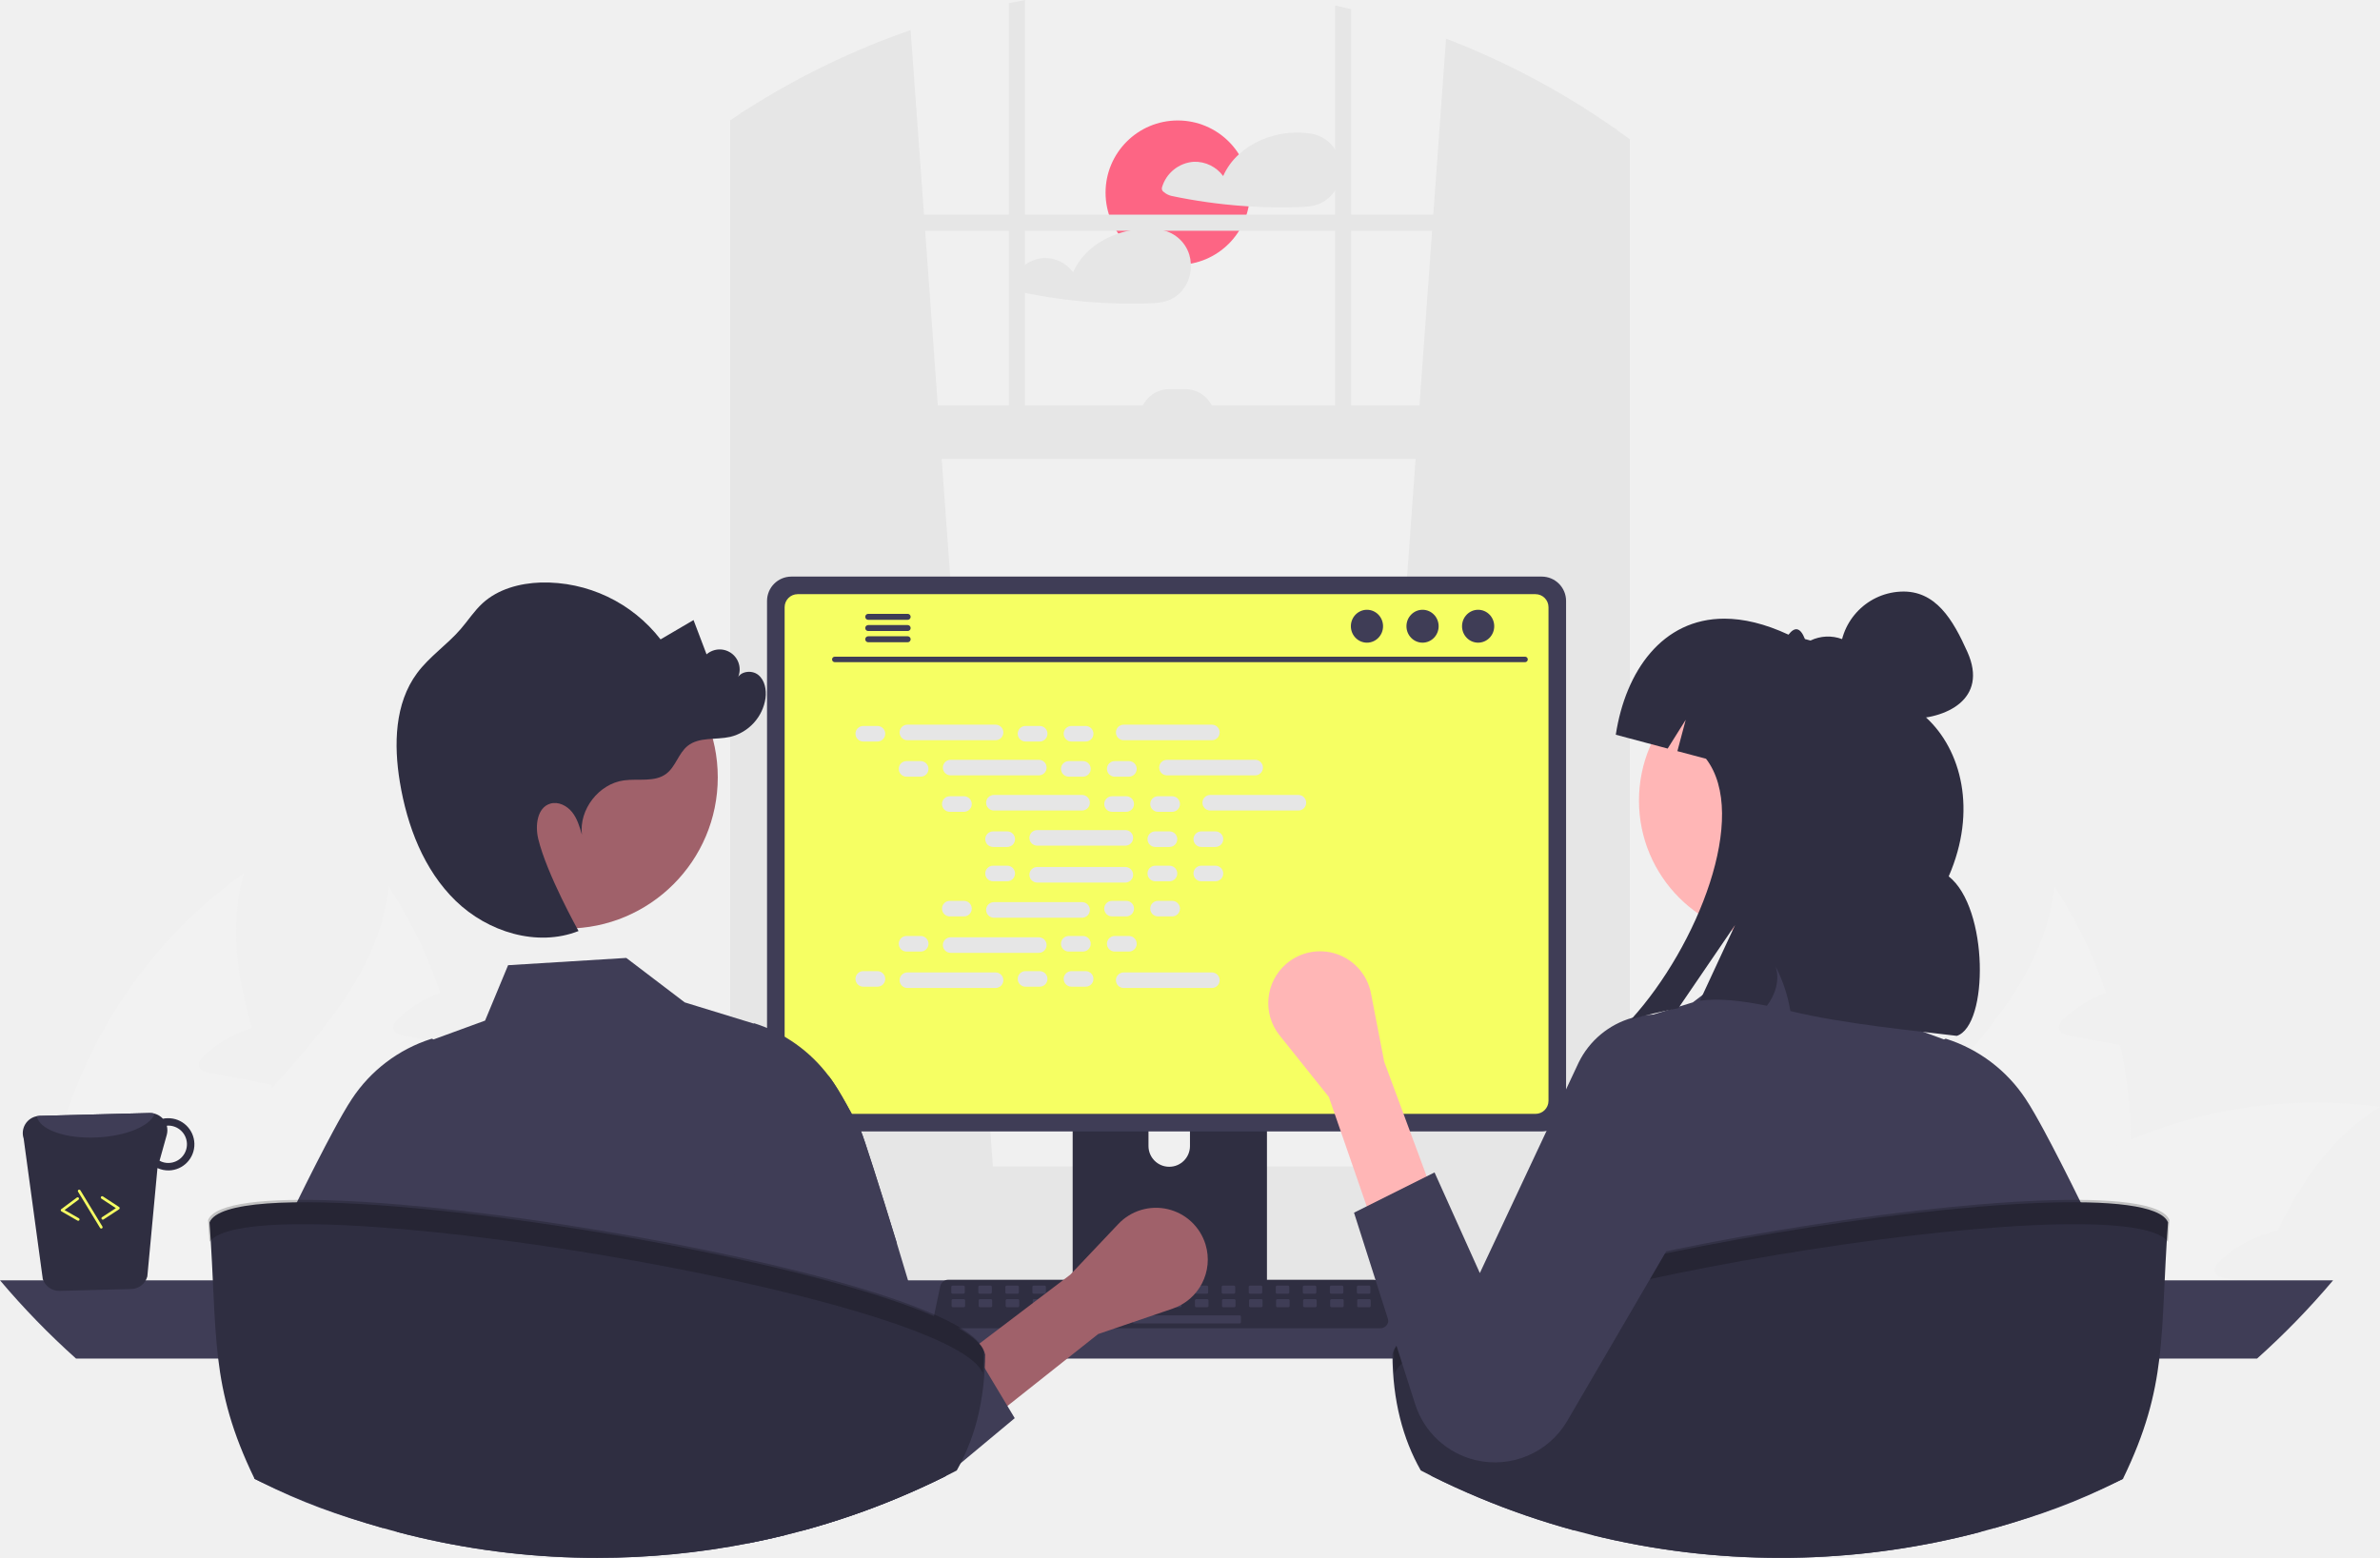
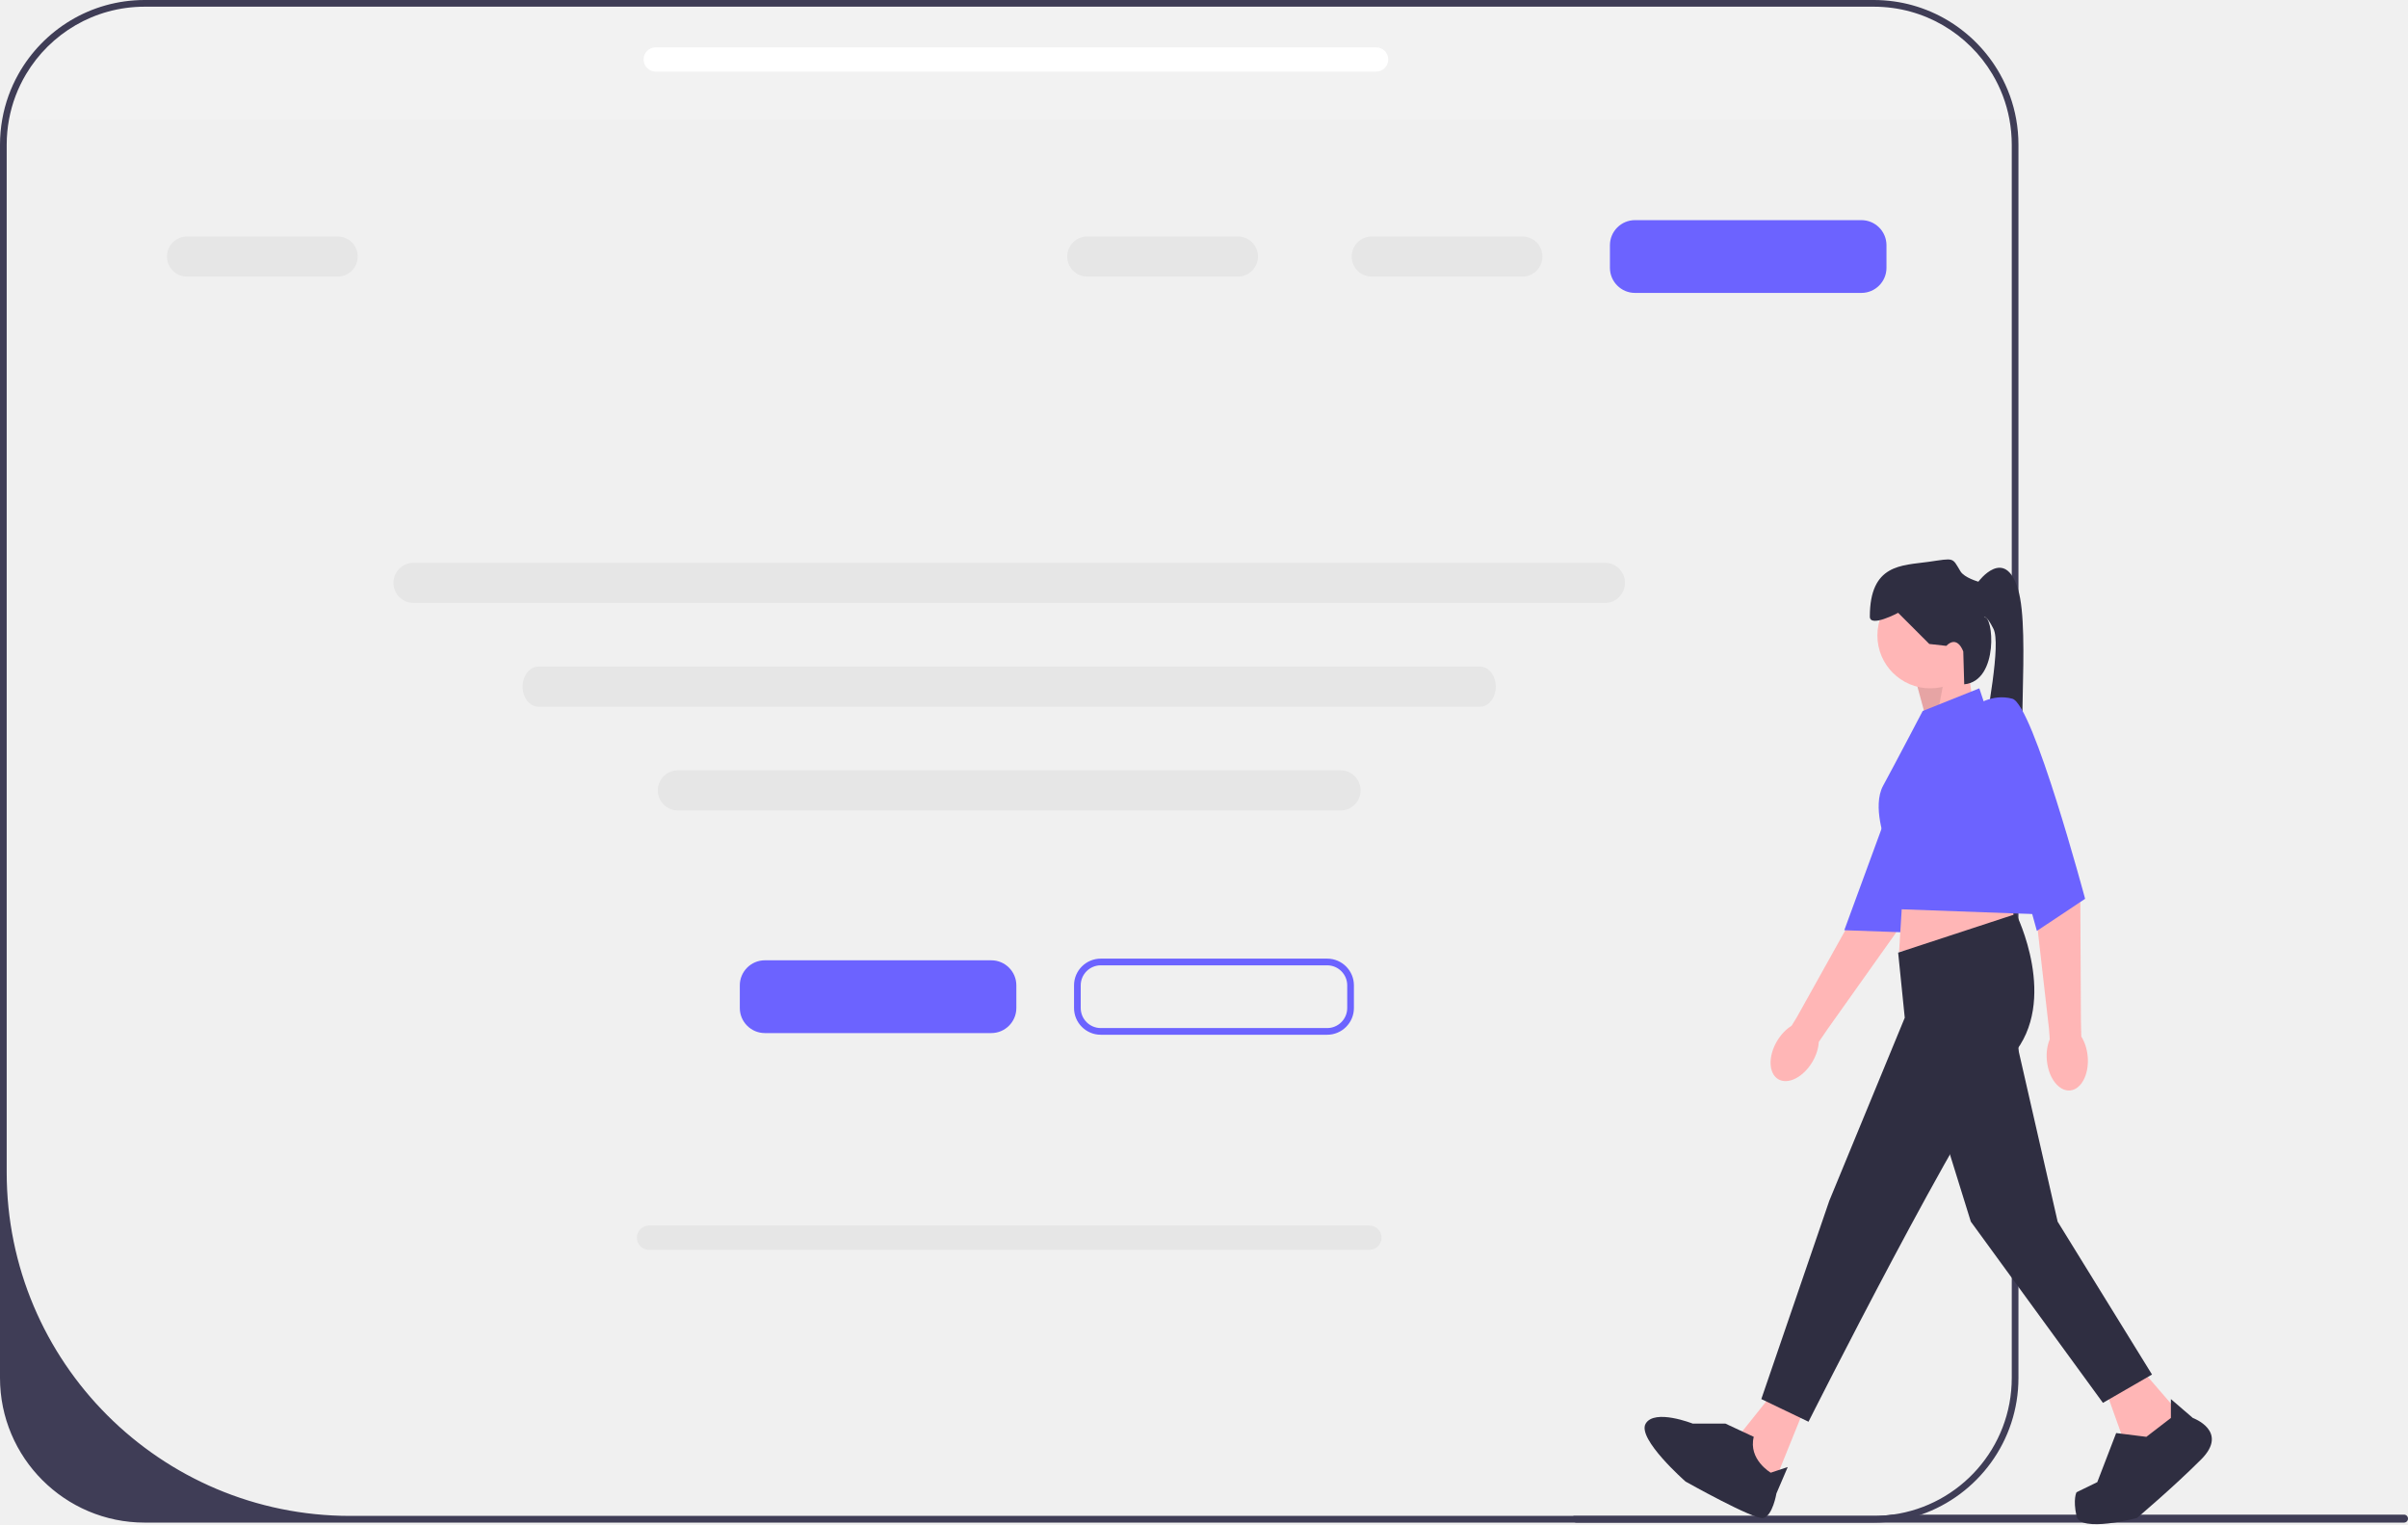
- <svg xmlns="http://www.w3.org/2000/svg" data-name="Layer 1" width="880.16" height="576.272" viewBox="0 0 880.16 576.272">
-   <circle cx="435.555" cy="71.266" r="26.701" fill="#fd6584" />
-   <path d="M655.233,220.487a13.235,13.235,0,0,0-11.17-9.29,1.081,1.081,0,0,0-.18,0,1.418,1.418,0,0,0-.22-.05c-8.94-1.16-18.88,1.66-25.57,7.8a23.958,23.958,0,0,0-5.83,8.04,12.917,12.917,0,0,0-10.83-5.28,13.184,13.184,0,0,0-11.8,9.51,1.526,1.526,0,0,0,.69,1.69,6.673,6.673,0,0,0,2.79,1.42c2.21.47,4.44.9,6.67,1.29q6.54,1.14,13.15,1.85,4.365.465,8.75.74c6.04.38,12.11.47,18.16.28,3-.1,5.88-.2,8.62-1.52a12.798,12.798,0,0,0,4.95-4.31A14.548,14.548,0,0,0,655.233,220.487Z" transform="translate(-159.9199 -161.8639)" fill="#e6e6e6" />
-   <path d="M600.303,259.387a13.652,13.652,0,0,0-.56-3.3,13.26,13.26,0,0,0-11.18-9.29.965.965,0,0,0-.17,0,1.887,1.887,0,0,0-.23-.05,33.194,33.194,0,0,0-14.69,1.51c-7.26,2.43-13.63,7.33-16.7,14.33a12.922,12.922,0,0,0-10.84-5.28,13.183,13.183,0,0,0-11.8,9.51,1.555,1.555,0,0,0,.69,1.69,6.733,6.733,0,0,0,2.79,1.42c2.22.47,4.44.9,6.68,1.29q6.54,1.14,13.14,1.85a195.164,195.164,0,0,0,26.92,1.02c2.99-.1,5.88-.2,8.62-1.52a12.77,12.77,0,0,0,4.94-4.31A14.265,14.265,0,0,0,600.303,259.387Z" transform="translate(-159.9199 -161.8639)" fill="#e6e6e6" />
-   <path d="M948.052,583.375a171.855,171.855,0,0,1-7.443,53.773c-.186.633-.41,1.265-.633,1.898H830.422a98.322,98.322,0,0,1,7.406-22.328c9.117-19.351,24.002-35.911,38.701-52.359,20.244-22.663,40.004-45.139,43.13-74.612a169.258,169.258,0,0,1,19.053,39.334,46.231,46.231,0,0,0-15.294,9.378c-1.228,1.154-2.531,2.828-1.898,4.428.595,1.34,2.233,1.786,3.684,2.084,3.498.67,6.996,1.34,10.494,1.972,2.754.558,5.545,1.079,8.336,1.6A182.729,182.729,0,0,1,948.052,583.375Z" transform="translate(-159.9199 -161.8639)" fill="#f2f2f2" />
-   <path d="M1040.08,571.318c-17.565,10.68-28.729,27.203-37.846,45.697a46.743,46.743,0,0,0-21.249,11.164c-1.265,1.154-2.568,2.828-1.898,4.428.558,1.34,2.233,1.786,3.684,2.084,3.461.67,6.996,1.34,10.457,1.972-.335.782-.67,1.6-1.005,2.382H876.12A164.174,164.174,0,0,1,893.573,619.1c1.377-1.377,2.791-2.679,4.242-4.019a173.653,173.653,0,0,1,50.238-31.706A176.734,176.734,0,0,1,1040.08,571.318Z" transform="translate(-159.9199 -161.8639)" fill="#f2f2f2" />
-   <path d="M895.47,639.046H792.093a167.932,167.932,0,0,1,.149-24.858c4.131-51.094,31.929-99.768,73.868-129.241-5.359,19.09-2.605,38.069,2.977,57.122-.781.261-1.563.484-2.27.781a46.236,46.236,0,0,0-15.294,9.378c-1.228,1.154-2.53,2.828-1.898,4.428.558,1.34,2.233,1.786,3.684,2.084,3.498.67,6.996,1.34,10.457,1.972,2.791.558,5.582,1.079,8.373,1.637,1.302.223,2.605.484,3.907.744.186.447.298.856.484,1.265,6.55,18.048,13.694,36.245,17.044,54.74a127.778,127.778,0,0,1,1.712,14.029C895.396,635.102,895.47,637.074,895.47,639.046Z" transform="translate(-159.9199 -161.8639)" fill="#f2f2f2" />
-   <path d="M332.052,583.375a171.855,171.855,0,0,1-7.443,53.773c-.186.633-.41,1.265-.633,1.898H214.422a98.322,98.322,0,0,1,7.406-22.328c9.117-19.351,24.002-35.911,38.701-52.359,20.244-22.663,40.004-45.139,43.13-74.612a169.258,169.258,0,0,1,19.053,39.334,46.231,46.231,0,0,0-15.294,9.378c-1.228,1.154-2.531,2.828-1.898,4.428.595,1.34,2.233,1.786,3.684,2.084,3.498.67,6.996,1.34,10.494,1.972,2.754.558,5.545,1.079,8.336,1.6A182.729,182.729,0,0,1,332.052,583.375Z" transform="translate(-159.9199 -161.8639)" fill="#f2f2f2" />
-   <path d="M424.08,571.318c-17.565,10.68-28.729,27.203-37.846,45.697a46.743,46.743,0,0,0-21.249,11.164c-1.265,1.154-2.568,2.828-1.898,4.428.558,1.34,2.233,1.786,3.684,2.084,3.461.67,6.996,1.34,10.457,1.972-.335.782-.67,1.6-1.005,2.382H260.12A164.174,164.174,0,0,1,277.573,619.1c1.377-1.377,2.791-2.679,4.242-4.019a173.653,173.653,0,0,1,50.238-31.706A176.734,176.734,0,0,1,424.08,571.318Z" transform="translate(-159.9199 -161.8639)" fill="#f2f2f2" />
-   <path d="M279.47,639.046H176.093a167.932,167.932,0,0,1,.149-24.858c4.131-51.094,31.929-99.768,73.868-129.241-5.359,19.09-2.605,38.069,2.977,57.122-.781.261-1.563.484-2.27.781a46.236,46.236,0,0,0-15.294,9.378c-1.228,1.154-2.53,2.828-1.898,4.428.558,1.34,2.233,1.786,3.684,2.084,3.498.67,6.996,1.34,10.457,1.972,2.791.558,5.582,1.079,8.373,1.637,1.302.223,2.605.484,3.907.744.186.447.298.856.484,1.265,6.55,18.048,13.694,36.245,17.044,54.74a127.778,127.778,0,0,1,1.712,14.029C279.396,635.102,279.47,637.074,279.47,639.046Z" transform="translate(-159.9199 -161.8639)" fill="#f2f2f2" />
-   <path d="M664.33,595.644l92.37,8.2.99.09v-394.14q-.495-.345-.99-.69a288.323,288.323,0,0,0-62.01-32.94l-4.72,65.1-.43,5.96-4.67,64.56-1.44,19.86-18.93,261.7Z" transform="translate(-159.9199 -161.8639)" fill="#e6e6e6" />
-   <path d="M435.9,202.454c-.66.42-1.32.84-1.98,1.28v400.2l1.98-.18,91.37-8.11-.17-2.3-18.93-261.7-1.44-19.86-4.67-64.56-.43-5.96-4.95-68.27A287.687,287.687,0,0,0,435.9,202.454Z" transform="translate(-159.9199 -161.8639)" fill="#e6e6e6" />
-   <path d="M433.92,203.734c-1.33.86-2.66,1.74-3.97,2.63v403.03c0,10.07,5.97,18.51,13.95,20.66a15.249,15.249,0,0,0,4,.53h296.8a15.118,15.118,0,0,0,3.99-.53,17.06,17.06,0,0,0,7.78-4.66,22.919,22.919,0,0,0,6.18-16v-396.02c-1.64-1.21-3.29-2.41-4.96-3.58q-.495-.345-.99-.69v400.29a16.108,16.108,0,0,1-.46,3.85c-1.41,5.95-6.06,10.31-11.54,10.31h-296.8c-6.62,0-12-6.35-12-14.16v-406.94C435.24,202.874,434.58,203.294,433.92,203.734Z" transform="translate(-159.9199 -161.8639)" fill="#e6e6e6" />
-   <rect x="273.003" y="79.404" width="326.752" height="5.959" fill="#e6e6e6" />
-   <path d="M659.6,165.254c-1.98-.49-3.96-.95-5.96-1.38v161.81h5.96Z" transform="translate(-159.9199 -161.8639)" fill="#e6e6e6" />
-   <path d="M538.96,161.864c-1.99.37-3.98.75-5.96,1.16v162.66h5.96Z" transform="translate(-159.9199 -161.8639)" fill="#e6e6e6" />
-   <path d="M368.86,620.154a26.711,26.711,0,0,0,1.93,9.98,25.54,25.54,0,0,0,1.75,3.56,27.096,27.096,0,0,0,3.02,4.18,26.76,26.76,0,0,0,20.12,9.11h391.31a26.82,26.82,0,0,0,0-53.64h-391.31A26.846,26.846,0,0,0,368.86,620.154Z" transform="translate(-159.9199 -161.8639)" fill="#e6e6e6" />
-   <rect x="432.923" y="311.783" width="324.766" height="19.863" transform="translate(1030.691 481.5651) rotate(-180)" fill="#e6e6e6" />
-   <path d="M581.401,305.824h27.809a0,0,0,0,1,0,0v0A10.925,10.925,0,0,1,598.285,316.749h-5.959a10.925,10.925,0,0,1-10.925-10.925v0A0,0,0,0,1,581.401,305.824Z" transform="translate(1030.691 460.7086) rotate(-180)" fill="#e6e6e6" />
-   <path d="M159.92,635.474a289.004,289.004,0,0,0,28.12,28.95h806.58a289.004,289.004,0,0,0,28.12-28.95Z" transform="translate(-159.9199 -161.8639)" fill="#3f3d56" />
-   <path d="M556.61,538.664v102.56h71.85v-102.56a3.448,3.448,0,0,0-2.43-3.3,3.175,3.175,0,0,0-1.03-.16H560.08A3.463,3.463,0,0,0,556.61,538.664Zm28.04,35.24a7.67,7.67,0,0,1,15.34,0v11.9a7.67,7.67,0,0,1-15.34,0Z" transform="translate(-159.9199 -161.8639)" fill="#2f2e41" />
-   <path d="M556.39,637.944v9.89a1.946,1.946,0,0,0,1.93,1.94h68.43a1.94,1.94,0,0,0,1.93-1.94v-9.89Z" transform="translate(-159.9199 -161.8639)" fill="#3f3d56" />
-   <path d="M443.58,384.144v187.26a9.007,9.007,0,0,0,9,9h277.5a9.007,9.007,0,0,0,9-9V384.144a9.011,9.011,0,0,0-9-8.99h-277.5A9.012,9.012,0,0,0,443.58,384.144Z" transform="translate(-159.9199 -161.8639)" fill="#3f3d56" />
-   <path d="M450.09,386.474v182.62a4.818,4.818,0,0,0,4.81,4.81h272.87a4.818,4.818,0,0,0,4.81-4.81v-182.62a4.82,4.82,0,0,0-4.81-4.82h-272.87A4.821,4.821,0,0,0,450.09,386.474Z" transform="translate(-159.9199 -161.8639)" fill="#f6ff63" />
-   <path d="M505.73,652.104a2.948,2.948,0,0,0,2.32,1.11H670.39a2.987,2.987,0,0,0,2.92-3.6l-2.52-11.97a2.993,2.993,0,0,0-1.86-2.17,2.895,2.895,0,0,0-1.06-.2h-157.31a2.894,2.894,0,0,0-1.06.2,2.992,2.992,0,0,0-1.86,2.17l-2.52,11.97A2.985,2.985,0,0,0,505.73,652.104Z" transform="translate(-159.9199 -161.8639)" fill="#2f2e41" />
-   <rect x="661.717" y="637.43" width="5" height="3" rx="0.488" transform="translate(1168.514 1115.995) rotate(-180)" fill="#3f3d56" />
-   <rect x="651.717" y="637.43" width="5" height="3" rx="0.488" transform="translate(1148.514 1115.995) rotate(-180)" fill="#3f3d56" />
-   <rect x="641.717" y="637.43" width="5" height="3" rx="0.488" transform="translate(1128.514 1115.995) rotate(-180)" fill="#3f3d56" />
-   <rect x="631.717" y="637.43" width="5" height="3" rx="0.488" transform="translate(1108.514 1115.995) rotate(-180)" fill="#3f3d56" />
-   <rect x="621.717" y="637.43" width="5" height="3" rx="0.488" transform="translate(1088.514 1115.995) rotate(-180)" fill="#3f3d56" />
-   <rect x="611.717" y="637.43" width="5" height="3" rx="0.488" transform="translate(1068.514 1115.995) rotate(-180)" fill="#3f3d56" />
-   <rect x="601.717" y="637.43" width="5" height="3" rx="0.488" transform="translate(1048.514 1115.995) rotate(-180)" fill="#3f3d56" />
-   <rect x="591.717" y="637.43" width="5" height="3" rx="0.488" transform="translate(1028.514 1115.995) rotate(-180)" fill="#3f3d56" />
-   <rect x="581.717" y="637.43" width="5" height="3" rx="0.488" transform="translate(1008.514 1115.995) rotate(-180)" fill="#3f3d56" />
-   <rect x="571.717" y="637.43" width="5" height="3" rx="0.488" transform="translate(988.5139 1115.995) rotate(-180)" fill="#3f3d56" />
-   <rect x="561.717" y="637.43" width="5" height="3" rx="0.488" transform="translate(968.5139 1115.995) rotate(-180)" fill="#3f3d56" />
-   <rect x="551.717" y="637.43" width="5" height="3" rx="0.488" transform="translate(948.5139 1115.995) rotate(-180)" fill="#3f3d56" />
-   <rect x="541.717" y="637.43" width="5" height="3" rx="0.488" transform="translate(928.5139 1115.995) rotate(-180)" fill="#3f3d56" />
-   <rect x="531.717" y="637.43" width="5" height="3" rx="0.488" transform="translate(908.5139 1115.995) rotate(-180)" fill="#3f3d56" />
-   <rect x="521.717" y="637.43" width="5" height="3" rx="0.488" transform="translate(888.5139 1115.995) rotate(-180)" fill="#3f3d56" />
-   <rect x="511.717" y="637.43" width="5" height="3" rx="0.488" transform="translate(868.5139 1115.995) rotate(-180)" fill="#3f3d56" />
-   <rect x="661.835" y="642.43" width="5" height="3" rx="0.488" transform="translate(1168.75 1125.995) rotate(-180)" fill="#3f3d56" />
-   <rect x="651.835" y="642.43" width="5" height="3" rx="0.488" transform="translate(1148.75 1125.995) rotate(-180)" fill="#3f3d56" />
-   <rect x="641.835" y="642.43" width="5" height="3" rx="0.488" transform="translate(1128.75 1125.995) rotate(-180)" fill="#3f3d56" />
-   <rect x="631.835" y="642.43" width="5" height="3" rx="0.488" transform="translate(1108.75 1125.995) rotate(-180)" fill="#3f3d56" />
-   <rect x="621.835" y="642.43" width="5" height="3" rx="0.488" transform="translate(1088.75 1125.995) rotate(-180)" fill="#3f3d56" />
-   <rect x="611.835" y="642.43" width="5" height="3" rx="0.488" transform="translate(1068.75 1125.995) rotate(-180)" fill="#3f3d56" />
-   <rect x="601.835" y="642.43" width="5" height="3" rx="0.488" transform="translate(1048.75 1125.995) rotate(-180)" fill="#3f3d56" />
-   <rect x="591.835" y="642.43" width="5" height="3" rx="0.488" transform="translate(1028.75 1125.995) rotate(-180)" fill="#3f3d56" />
-   <rect x="581.835" y="642.43" width="5" height="3" rx="0.488" transform="translate(1008.75 1125.995) rotate(-180)" fill="#3f3d56" />
-   <rect x="571.835" y="642.43" width="5" height="3" rx="0.488" transform="translate(988.7503 1125.995) rotate(-180)" fill="#3f3d56" />
-   <rect x="561.835" y="642.43" width="5" height="3" rx="0.488" transform="translate(968.7503 1125.995) rotate(-180)" fill="#3f3d56" />
-   <rect x="551.835" y="642.43" width="5" height="3" rx="0.488" transform="translate(948.7503 1125.995) rotate(-180)" fill="#3f3d56" />
-   <rect x="541.835" y="642.43" width="5" height="3" rx="0.488" transform="translate(928.7503 1125.995) rotate(-180)" fill="#3f3d56" />
-   <rect x="531.835" y="642.43" width="5" height="3" rx="0.488" transform="translate(908.7503 1125.995) rotate(-180)" fill="#3f3d56" />
-   <rect x="521.835" y="642.43" width="5" height="3" rx="0.488" transform="translate(888.7503 1125.995) rotate(-180)" fill="#3f3d56" />
-   <rect x="511.835" y="642.43" width="5" height="3" rx="0.488" transform="translate(868.7503 1125.995) rotate(-180)" fill="#3f3d56" />
-   <rect x="578.835" y="648.43" width="40" height="3" rx="0.488" transform="translate(1037.75 1137.995) rotate(-180)" fill="#3f3d56" />
-   <path d="M468.612,406.811H723.935a1.016,1.016,0,0,0,0-2.031H468.612a1.016,1.016,0,0,0,0,2.031Z" transform="translate(-159.9199 -161.8639)" fill="#3f3d56" />
-   <ellipse cx="546.635" cy="231.649" rx="5.95" ry="6.083" fill="#3f3d56" />
-   <ellipse cx="526.079" cy="231.649" rx="5.95" ry="6.083" fill="#3f3d56" />
-   <ellipse cx="505.523" cy="231.649" rx="5.95" ry="6.083" fill="#3f3d56" />
-   <path d="M479.9,390.044a1.095,1.095,0,0,0,1.09,1.1h14.6a1.105,1.105,0,0,0,0-2.21h-14.6A1.103,1.103,0,0,0,479.9,390.044Z" transform="translate(-159.9199 -161.8639)" fill="#3f3d56" />
-   <path d="M479.9,394.194a1.095,1.095,0,0,0,1.09,1.1h14.6a1.105,1.105,0,0,0,0-2.21h-14.6A1.103,1.103,0,0,0,479.9,394.194Z" transform="translate(-159.9199 -161.8639)" fill="#3f3d56" />
-   <path d="M479.9,398.334a1.103,1.103,0,0,0,1.09,1.11h14.6a1.105,1.105,0,0,0,0-2.21h-14.6A1.095,1.095,0,0,0,479.9,398.334Z" transform="translate(-159.9199 -161.8639)" fill="#3f3d56" />
-   <rect x="316.366" y="268.543" width="11.006" height="5.76" rx="2.88" fill="#e6e6e6" />
-   <rect x="376.366" y="268.543" width="11.006" height="5.76" rx="2.88" fill="#e6e6e6" />
-   <rect x="393.366" y="268.543" width="11.006" height="5.76" rx="2.88" fill="#e6e6e6" />
-   <rect x="332.686" y="268.063" width="38.366" height="5.76" rx="2.88" fill="#e6e6e6" />
-   <rect x="412.686" y="268.063" width="38.366" height="5.76" rx="2.88" fill="#e6e6e6" />
-   <rect x="332.366" y="281.543" width="11.006" height="5.76" rx="2.88" fill="#e6e6e6" />
-   <rect x="392.366" y="281.543" width="11.006" height="5.76" rx="2.88" fill="#e6e6e6" />
-   <rect x="409.366" y="281.543" width="11.006" height="5.76" rx="2.88" fill="#e6e6e6" />
-   <rect x="348.686" y="281.063" width="38.366" height="5.76" rx="2.88" fill="#e6e6e6" />
-   <rect x="428.686" y="281.063" width="38.366" height="5.76" rx="2.88" fill="#e6e6e6" />
-   <rect x="348.366" y="294.543" width="11.006" height="5.76" rx="2.88" fill="#e6e6e6" />
-   <rect x="408.366" y="294.543" width="11.006" height="5.76" rx="2.88" fill="#e6e6e6" />
-   <rect x="425.366" y="294.543" width="11.006" height="5.76" rx="2.88" fill="#e6e6e6" />
-   <rect x="364.686" y="294.063" width="38.366" height="5.76" rx="2.88" fill="#e6e6e6" />
-   <rect x="444.686" y="294.063" width="38.366" height="5.76" rx="2.88" fill="#e6e6e6" />
-   <rect x="364.366" y="307.543" width="11.006" height="5.76" rx="2.88" fill="#e6e6e6" />
-   <rect x="424.366" y="307.543" width="11.006" height="5.76" rx="2.88" fill="#e6e6e6" />
-   <rect x="441.366" y="307.543" width="11.006" height="5.76" rx="2.88" fill="#e6e6e6" />
-   <rect x="380.686" y="307.063" width="38.366" height="5.76" rx="2.88" fill="#e6e6e6" />
-   <rect x="376.366" y="359.237" width="11.006" height="5.76" rx="2.88" fill="#e6e6e6" />
-   <rect x="393.366" y="359.237" width="11.006" height="5.76" rx="2.88" fill="#e6e6e6" />
-   <rect x="412.686" y="359.717" width="38.366" height="5.76" rx="2.88" fill="#e6e6e6" />
-   <rect x="316.366" y="359.237" width="11.006" height="5.76" rx="2.88" fill="#e6e6e6" />
-   <rect x="332.686" y="359.717" width="38.366" height="5.76" rx="2.88" fill="#e6e6e6" />
-   <rect x="332.366" y="346.237" width="11.006" height="5.76" rx="2.88" fill="#e6e6e6" />
-   <rect x="392.366" y="346.237" width="11.006" height="5.76" rx="2.88" fill="#e6e6e6" />
-   <rect x="409.366" y="346.237" width="11.006" height="5.76" rx="2.88" fill="#e6e6e6" />
-   <rect x="348.686" y="346.717" width="38.366" height="5.76" rx="2.88" fill="#e6e6e6" />
-   <rect x="348.366" y="333.237" width="11.006" height="5.76" rx="2.88" fill="#e6e6e6" />
-   <rect x="408.366" y="333.237" width="11.006" height="5.76" rx="2.88" fill="#e6e6e6" />
-   <rect x="425.366" y="333.237" width="11.006" height="5.76" rx="2.88" fill="#e6e6e6" />
-   <rect x="364.686" y="333.717" width="38.366" height="5.76" rx="2.88" fill="#e6e6e6" />
-   <rect x="364.366" y="320.237" width="11.006" height="5.76" rx="2.88" fill="#e6e6e6" />
-   <rect x="424.366" y="320.237" width="11.006" height="5.76" rx="2.88" fill="#e6e6e6" />
-   <rect x="441.366" y="320.237" width="11.006" height="5.76" rx="2.88" fill="#e6e6e6" />
-   <rect x="380.686" y="320.717" width="38.366" height="5.76" rx="2.88" fill="#e6e6e6" />
-   <path d="M509.832,707.816c-.22.11-.44.22-.66.32q-2.085,1.035-4.2,2.04-6.33,3.015-12.82,5.73a285.483,285.483,0,0,1-34.97,12.03c-2-12.47-3.94-41.88-5.8-63.51-.35-4.07-.7-7.86-1.05-11.21a97.155,97.155,0,0,0-1.89-13.08,4.359,4.359,0,0,0-.39-.97c.19,1.73.39,6.89.58,14.05.1,3.35.19,7.14.29,11.21.47,20.82.96,49.15,1.45,65.28-1.39.34-2.79.68-4.19,1-.88.21-1.77.41-2.66.6-1.08.24-2.16.48-3.24.7q-1.695.36-3.39.69a290.072,290.072,0,0,1-56.06,5.44c-1.25,0-2.49-.01-3.74-.02-.38,0-.76-.01-1.15-.02-1.1-.02-2.24-.04-3.4-.07a288.591,288.591,0,0,1-65.84-9.49l.87-64.11.15-11.21.06-4.25a15.182,15.182,0,0,0-.88,4.25c-.35,2.73-.71,6.6-1.07,11.21-1.37,17.76-2.78,46.41-4.24,62.71-17.29-4.92-29.93-9.41-45.73-17.31-.61-.3-1.23-.61-1.84-.92.11-.77.23-1.54.34-2.33,1.79-12.44-.32-28.63,1.66-42.15,1.51-10.43,3.07-20.45,4.64-28.95,1.9-10.23,3.83-18.27,5.74-22.18,2.2-4.51,4.4-8.95,6.53-13.2q1.38-2.745,2.71-5.39c.48-.95.96-1.89,1.43-2.81,2.14-4.19,4.16-8.06,6.01-11.49,1.3-2.41,2.5-4.59,3.6-6.5,1.29-2.25,2.43-4.11,3.37-5.52a55.306,55.306,0,0,1,29.28-22.21l.3-.08.29.12.33.15,19.06-6.97,8.51-20.49,43.71-2.69,7.06,5.37,3.61,2.75,3.85,2.93,7.08,5.39,2.01.62,2.99.92,20.45,6.28.21-.09.3.08a55.168,55.168,0,0,1,27.36,19.5c.68.88,1.31,1.79,1.92,2.71,1.66,2.46,3.9,6.35,6.54,11.23,1.09,2.01,2.24,4.19,3.45,6.5.73,1.39,7.03,21.05,13.16,41.13,5.73,18.8,11.31,37.97,12.04,42.89.13.91.27,1.83.4,2.74.83,5.69,1.65,11.42,2.44,17.01,1.17,8.29,2.31,16.29,3.4,23.44C509.812,707.686,509.822,707.746,509.832,707.816Z" transform="translate(-159.9199 -161.8639)" fill="#3f3d56" />
-   <polygon points="303.59 473.566 295.093 440.774 287.59 469.07 303.59 473.566" opacity="0.2" />
-   <path d="M175.749,635.05a6.416,6.416,0,0,0,6.183,4.331l26.492-.682a6.328,6.328,0,0,0,5.981-4.657l3.749-40.087a9.794,9.794,0,0,0,4.238.871,9.661,9.661,0,0,0-.485-19.317,8.184,8.184,0,0,0-1.736.181,6.548,6.548,0,0,0-4.874-2.103l-40.751,1.052a5.854,5.854,0,0,0-1.005.125,6.365,6.365,0,0,0-4.873,8.265Zm43.173-43.817,2.668-9.553a6.506,6.506,0,0,0,.02-3.375c.129-0.0.244-.062.373-.062a6.91,6.91,0,0,1,.324,13.817A6.505,6.505,0,0,1,218.923,591.233Z" transform="translate(-159.9199 -161.8639)" fill="#2f2e41" />
-   <path d="M173.541,574.763c.868,4.964,10.629,8.454,22.366,7.847,10.793-.497,19.617-4.287,21.234-8.779a6.025,6.025,0,0,0-1.844-.246l-40.751,1.052A5.854,5.854,0,0,0,173.541,574.763Z" transform="translate(-159.9199 -161.8639)" fill="#3f3d56" />
-   <path d="M198.058,613.021a.497.497,0,0,0,.151-.066l5.753-3.766a.499.499,0,0,0,0-.836l-5.98-3.917a.5.5,0,1,0-.548.836l5.341,3.498-5.114,3.348a.5.5,0,0,0,.396.903Z" transform="translate(-159.9199 -161.8639)" fill="#f6ff63" />
-   <path d="M188.971,613.44a.5.5,0,0,0,.126-.918l-5.303-3.04,5.126-3.807a.5.5,0,1,0-.596-.802l-5.739,4.263a.5.5,0,0,0,.049.835l5.965,3.42A.5.5,0,0,0,188.971,613.44Z" transform="translate(-159.9199 -161.8639)" fill="#f6ff63" />
-   <path d="M197.486,616.321a.482.482,0,0,0,.137-.058.5.5,0,0,0,.168-.687l-8.155-13.408a.5.5,0,0,0-.854.521L196.936,616.097A.5.5,0,0,0,197.486,616.321Z" transform="translate(-159.9199 -161.8639)" fill="#f6ff63" />
-   <path d="M945.069,708.904c-.61.31-1.23.62-1.84.92-15.8,7.9-28.44,12.39-45.73,17.31-1.46-16.3-2.87-44.95-4.24-62.71-.36-4.61-.72-8.48-1.07-11.21a15.182,15.182,0,0,0-.88-4.25l.06,4.25.15,11.21.87,64.11a288.588,288.588,0,0,1-65.84,9.49c-1.16.03-2.3.05-3.4.07-.39.01-.77.02-1.15.02-1.25.01-2.49.02-3.74.02a289.271,289.271,0,0,1-69.54-8.43c.49-16.13.98-44.46,1.45-65.28.1-4.07.19-7.86.29-11.21.19-7.16.39-12.32.58-14.05a4.362,4.362,0,0,0-.39.97,97.154,97.154,0,0,0-1.89,13.08c-.35,3.35-.7,7.14-1.05,11.21-1.86,21.63-3.8,51.04-5.8,63.51a285.473,285.473,0,0,1-34.97-12.03q-9-3.75-17.68-8.09c1.1-7.2,2.25-15.27,3.43-23.64.92-6.49,1.87-13.16,2.84-19.75,1.5-10.18,52.46-120.11,64.47-123.96l.3-.08.21.09,20.45-6.28,2.99-.92,2.01-.62,7.08-5.39,3.85-2.93,3.61-2.75,7.06-5.37,43.71,2.69,8.51,20.49,19.06,6.97.33-.15.29-.12.3.08a55.306,55.306,0,0,1,29.28,22.21c.94,1.41,2.08,3.27,3.37,5.52,1.1,1.91,2.3,4.09,3.6,6.5,1.85,3.43,3.87,7.3,6.01,11.49.47.92.95,1.86,1.43,2.81q1.335,2.64,2.71,5.39c2.13,4.25,4.33,8.69,6.53,13.2,1.91,3.91,3.84,11.95,5.74,22.18,1.57,8.5,3.13,18.52,4.64,28.95,1.98,13.52-.13,29.71,1.66,42.15C944.839,707.364,944.959,708.134,945.069,708.904Z" transform="translate(-159.9199 -161.8639)" fill="#3f3d56" />
-   <circle cx="656.954" cy="296.158" r="50.836" fill="#ffb6b6" />
-   <polygon points="575.659 473.566 584.156 440.774 591.659 469.07 575.659 473.566" opacity="0.2" />
-   <path d="M961.689,614.064c-3.04,41.88.11,60.32-16.67,94.85a286.16,286.16,0,0,1-47.52,18.22q-2.55.72-5.11,1.4a288.588,288.588,0,0,1-65.84,9.49c-1.16.03-2.3.05-3.4.07-.39.01-.77.02-1.15.02-1.25.01-2.49.02-3.74.02a289.271,289.271,0,0,1-69.54-8.43q-3.42-.84-6.81-1.77a285.473,285.473,0,0,1-34.97-12.03q-9-3.75-17.68-8.09c-1.31-.66-2.62-1.32-3.91-2-6.63-11.66-10.4-25.84-10.48-42.88C679.459,633.574,951.549,588.744,961.689,614.064Z" transform="translate(-159.9199 -161.8639)" fill="#2f2e41" />
-   <path d="M961.681,621.236c.155-2.593.329-5.271.531-8.06-10.14-25.32-282.23,19.51-286.82,48.87.013,2.692.128,5.304.321,7.855C686.829,640.922,945.318,598.314,961.681,621.236Z" transform="translate(-159.9199 -161.8639)" opacity="0.2" />
-   <path d="M668.102,616.039,690.436,604.872,671.825,554.622l-4.905-25.342a19.161,19.161,0,0,0-31.282-10.907h0a19.161,19.161,0,0,0-2.493,26.518l18.207,22.759Z" transform="translate(-159.9199 -161.8639)" fill="#ffb6b6" />
-   <path d="M690.436,595.567l-29.778,14.889,22.599,70.809A30.977,30.977,0,0,0,705.592,701.981h0a30.977,30.977,0,0,0,33.737-14.197l59.925-102.714a31.62,31.62,0,0,0-10.196-42.982h0a31.62,31.62,0,0,0-45.296,12.765l-36.576,77.936Z" transform="translate(-159.9199 -161.8639)" fill="#3f3d56" />
-   <circle cx="209.508" cy="287.552" r="55.935" fill="#a0616a" />
-   <path d="M314.164,410.87C318.712,404.74,325.249,400.382,330.249,394.615c2.743-3.164,5.021-6.75,8.106-9.582,5.73-5.263,13.744-7.42,21.52-7.688a54.305,54.305,0,0,1,44.331,21.038q6.097-3.575,12.194-7.149,2.409,6.34,4.817,12.68a7.391,7.391,0,0,1,11.264,9.248c.967-2.989,5.399-3.623,7.843-1.649,2.443,1.975,3.098,5.488,2.699,8.604a17.32,17.32,0,0,1-13.065,14.326c-5.304,1.182-11.477-.06-15.723,3.332-3.404,2.72-4.431,7.672-7.904,10.301-4.28,3.24-10.329,1.742-15.65,2.458-9.308,1.253-16.678,10.773-15.56,20.098-.842-2.942-1.727-5.97-3.639-8.36-1.912-2.39-5.131-4.007-8.062-3.128-4.846,1.453-5.639,8.058-4.464,12.978,3.115,13.05,14.919,34.144,14.919,34.144-15.328,6.046-33.589.329-45.415-11.144-11.826-11.473-17.986-27.719-20.669-43.976C305.516,437.361,305.839,422.091,314.164,410.87Z" transform="translate(-159.9199 -161.8639)" fill="#2f2e41" />
-   <path d="M880.582,486.046c10.642-24.398,4.613-46.85-8.36-58.76l0-.01c-5.1-11.43-11.88-20.25-19.64-22.32-3.75-2.41-7.39-5.24-11.43-6.68a14.887,14.887,0,0,0-11.68.53l-2.06-.55c-1.75-4.47-3.8-4.56-6.08-1.62-8.78-4.09-16.69-5.92-23.73-5.92-22.96,0-36.54,19.44-40.14,42.94l19.19,5.11,6.67-10.63-3.08,11.59,10.59,2.81c16.12,20.99-3.17,69.41-27.62,96.35q8.73-2.415,17.39-4.08l20.98-30.76-13,28c6.75-.99,15.36-.04,24.77,1.87,3.17-4.14,4.84-9.66,3.2-14.58a55.745,55.745,0,0,1,5.48,16.53c19.86,4.85,46.95,7.34,61.55,9.18C895.378,541.196,895.41,497.706,880.582,486.046Z" transform="translate(-159.9199 -161.8639)" fill="#2f2e41" />
-   <path d="M887.505,403.054c7.795,17.453-7.933,24.96-22.341,24.748-13.019-.192-24.084-9.338-24.748-22.341a23.576,23.576,0,0,1,22.341-24.748C875.76,380.048,882.196,391.166,887.505,403.054Z" transform="translate(-159.9199 -161.8639)" fill="#2f2e41" />
-   <path d="M525.902,687.173l-12.84-21.416L555.754,633.369l17.75-18.741a19.161,19.161,0,0,1,32.245,7.604h0a19.161,19.161,0,0,1-12.142,23.707l-27.583,9.416Z" transform="translate(-159.9199 -161.8639)" fill="#a0616a" />
-   <path d="M535.182,686.466l-19.99,16.66-5.39,4.49-.63.52q-2.085,1.035-4.2,2.04-6.33,3.015-12.82,5.73a285.483,285.483,0,0,1-34.97,12.03q-3.39.93-6.81,1.77c-1.39.34-2.79.68-4.19,1-.88.21-1.77.41-2.66.6-1.08.24-2.16.48-3.24.7q-1.695.36-3.39.69a30.963,30.963,0,0,1-9.62-22.44c0-.27,0-.55.01-.83l3.21-82.33,1.42-36.49a31.618,31.618,0,0,1,31.69-30.78c.96,0,1.91.05,2.85.14.68.88,1.31,1.79,1.92,2.71,1.66,2.46,3.9,6.35,6.54,11.23,1.09,2.01,2.24,4.19,3.45,6.5.73,1.39,7.03,21.05,13.16,41.13l-2.7,20.97-4.88,37.8,20.02-13.14,14.1-9.26,1.67,2.79,4.35,7.26,8.4,14Z" transform="translate(-159.9199 -161.8639)" fill="#3f3d56" />
-   <path d="M524.222,662.936c-.01,1.7-.05,3.37-.14,5.02a97.248,97.248,0,0,1-1.58,13.56,79.144,79.144,0,0,1-7.31,21.61c-.46.91-.95,1.81-1.45,2.69-1.29.68-2.6,1.34-3.91,2-.22.11-.44.22-.66.32q-8.355,4.155-17.02,7.77a285.483,285.483,0,0,1-34.97,12.03q-3.39.93-6.81,1.77-6.675,1.65-13.48,2.99a290.072,290.072,0,0,1-56.06,5.44c-1.25,0-2.49-.01-3.74-.02-.38,0-.76-.01-1.15-.02-1.1-.02-2.24-.04-3.4-.07a288.591,288.591,0,0,1-65.84-9.49q-2.565-.675-5.11-1.4a286.165,286.165,0,0,1-47.52-18.22c-16.78-34.53-13.63-52.97-16.67-94.85,6.24-15.59,111.81-4.58,193.09,13.03,22.06,4.78,42.32,10.05,58.33,15.41,16.54,5.53,28.53,11.15,33.23,16.43A7.937,7.937,0,0,1,524.222,662.936Z" transform="translate(-159.9199 -161.8639)" fill="#2f2e41" />
-   <path d="M237.408,621.236c-.155-2.593-.329-5.271-.531-8.06,10.14-25.32,282.23,19.51,286.82,48.87-.013,2.692-.128,5.304-.321,7.855C512.26,640.922,253.77,598.314,237.408,621.236Z" transform="translate(-159.9199 -161.8639)" opacity="0.2" />
+ <svg xmlns="http://www.w3.org/2000/svg" width="719.53" height="455.365" viewBox="0 0 719.53 455.365">
+   <path d="M602.46,35.65H.67c.85-4.82,2.51-9.38,4.83-13.51C12.91,8.94,27.04,0,43.23,0H559.9c16.18,0,30.32,8.94,37.72,22.14,2.32,4.13,3.99,8.69,4.84,13.51Z" fill="#f2f2f2" />
+   <path d="M719.53,453.7c0,.66-.53,1.19-1.19,1.19h-247.29c-.66,0-1.19-.53-1.19-1.19,0-.32,.12-.6,.32-.81h89.72c1.91,0,3.78-.13,5.62-.38h152.82c.66,0,1.19,.53,1.19,1.19Z" fill="#3f3d56" />
+   <path d="M442.218,211.14H160.905c-2.614,0-4.741-2.691-4.741-6s2.127-6,4.741-6H442.218c2.614,0,4.741,2.691,4.741,6s-2.127,6-4.741,6Z" fill="#e6e6e6" />
+   <path d="M602.46,35.65c-.85-4.82-2.52-9.38-4.84-13.51-7.4-13.2-21.54-22.14-37.72-22.14H43.23C27.04,0,12.91,8.94,5.5,22.14c-2.32,4.13-3.98,8.69-4.83,13.51-.44,2.46-.67,4.99-.67,7.58V411.66c0,23.84,19.39,43.23,43.23,43.23H559.9c4.94,0,9.7-.84,14.13-2.38,16.92-5.86,29.1-21.96,29.1-40.85V43.23c0-2.58-.23-5.12-.67-7.58Zm-1.33,376.01c0,20.86-15.5,38.11-35.61,40.85-1.84,.25-3.71,.38-5.62,.38H104.64c-56.69,0-102.64-45.96-102.64-102.65V43.23c0-2.59,.24-5.12,.7-7.58,.9-4.86,2.65-9.41,5.1-13.51C14.99,10.08,28.17,2,43.23,2H559.9c15.06,0,28.24,8.08,35.43,20.14,2.45,4.1,4.2,8.65,5.1,13.51,.46,2.46,.7,4.99,.7,7.58V411.66Z" fill="#3f3d56" />
+   <g>
+     <polygon points="575.926 216.08 572.542 203.672 587.77 198.032 589.462 209.312 575.926 216.08" fill="#ffb6b6" />
+     <polygon points="575.926 216.08 572.542 203.672 581.51 199.889 578.724 214.517 575.926 216.08" isolation="isolate" opacity=".1" />
+     <g>
+       <path d="M531.349,322.417c-2.909-1.73-3.062-6.838-.343-11.409,1.19-2.001,2.734-3.567,4.337-4.55l1.597-2.609,20.202-36.216s8.843-34.156,12.443-38.286c3.6-4.13,8.806-3.157,8.806-3.157l4.617,4.101-16.479,48.377-20.336,28.638-2.725,3.985c-.099,1.878-.739,3.982-1.93,5.983-2.719,4.571-7.282,6.873-10.19,5.142v0Z" fill="#ffb6b6" />
+       <path d="M575.093,212.535s6.426-.248,10.48,4.743-17.185,61.249-17.185,61.249l-17.3-.612,24.005-65.379h0Z" fill="#6c63ff" />
+     </g>
+     <circle cx="576.772" cy="189.854" r="15.792" fill="#ffb6b6" />
+     <polygon points="539.831 419.114 529.115 445.621 522.912 439.417 520.656 427.573 529.679 416.294 539.831 419.114" fill="#ffb6b6" />
+     <polygon points="640.22 409.526 650.936 421.934 645.86 432.085 634.58 430.393 628.941 414.602 640.22 409.526" fill="#ffb6b6" />
+     <polygon points="568.876 261.48 567.466 284.322 602.433 278.118 600.177 264.018 568.876 261.48" fill="#ffb6b6" />
+     <path d="M567.184,284.604l35.249-11.562s12.972,25.943-1.128,42.299-60.91,109.413-60.91,109.413l-14.1-6.768,20.303-59.218,22.559-54.706-1.974-19.457h0Z" fill="#2f2e41" />
+     <polygon points="601.305 305.753 614.841 364.971 643.04 410.654 628.377 419.114 588.898 364.971 575.926 323.236 601.305 305.753" fill="#2f2e41" />
+     <path d="M515.58,425.318h-9.768s-11.397-4.512-14.069,0,11.918,17.308,11.918,17.308c0,0,20.378,11.455,23.198,10.891s3.948-7.332,3.948-7.332l3.384-7.896-5.076,1.692s-6.768-3.948-5.076-10.716l-8.46-3.948h0Z" fill="#2f2e41" />
+     <path d="M648.68,423.626v-5.64l6.557,5.64s10.927,3.948,2.467,12.408c-8.46,8.46-19.175,17.483-19.175,17.483,0,0-16.919,4.512-18.047-.564s0-7.13,0-7.13l6.204-3.022,5.64-14.664,9.024,1.128,7.332-5.64,0-0Z" fill="#2f2e41" />
+     <path d="M581.566,192.956l-5.076-.564-9.306-9.306s-8.46,4.512-8.46,1.128c0-15.792,9.588-15.228,17.484-16.356,7.896-1.128,7.05-1.41,9.588,2.82,1.161,1.934,5.358,3.102,5.358,3.102,0,0,7.896-10.716,11.844,2.256,3.948,12.972-1.128,53.014,2.82,56.398,3.948,3.384-16.21,6.763-14.027-6.488s6.131-33.555,3.875-38.066c-2.256-4.512-2.82-3.384-2.82-3.384,2.796-1.141,4.622,18.964-5.919,19.949l-.285-9.797s-1.692-5.076-5.076-1.692l0-0Z" fill="#2f2e41" />
+     <path d="M574.516,212.414l16.919-6.768,22.559,67.678-46.416-1.691-4.179-20.2s-4.08-10.513-.697-16.717,11.813-22.303,11.813-22.303l0-0Z" fill="#6c63ff" />
+     <g>
+       <path d="M618.543,325.783c-3.372,.29-6.474-3.771-6.93-9.07-.199-2.32,.142-4.492,.871-6.225l-.224-3.051-4.699-41.202s-8.748-33.703-8.231-39.157c.518-5.454,1.335-6.902,1.335-6.902l6.142,.64,14.814,48.913,.173,35.123,.109,4.827c1.014,1.584,1.721,3.666,1.92,5.986,.455,5.299-1.909,9.829-5.281,10.119v0Z" fill="#ffb6b6" />
+       <path d="M590.026,211.004s5.076-3.948,11.28-2.256,21.744,59.782,21.744,59.782l-14.413,9.588-18.611-67.114Z" fill="#6c63ff" />
+     </g>
+   </g>
+   <path d="M296.205,308.64h-67.656c-4.129,0-7.488-3.359-7.488-7.488v-6.767c0-4.129,3.359-7.487,7.488-7.487h67.656c4.129,0,7.488,3.358,7.488,7.487v6.767c0,4.129-3.359,7.488-7.488,7.488Z" fill="#6c63ff" />
+   <path d="M556.205,87.511h-67.656c-4.129,0-7.488-3.359-7.488-7.488v-6.767c0-4.129,3.359-7.487,7.488-7.487h67.656c4.129,0,7.488,3.358,7.488,7.487v6.767c0,4.129-3.359,7.488-7.488,7.488Z" fill="#6c63ff" />
+   <path d="M396.573,309.14h-67.656c-4.405,0-7.988-3.584-7.988-7.988v-6.767c0-4.404,3.583-7.987,7.988-7.987h67.656c4.405,0,7.988,3.583,7.988,7.987v6.767c0,4.404-3.583,7.988-7.988,7.988Zm-67.656-20.742c-3.302,0-5.988,2.686-5.988,5.987v6.767c0,3.302,2.687,5.988,5.988,5.988h67.656c3.302,0,5.988-2.687,5.988-5.988v-6.767c0-3.302-2.687-5.987-5.988-5.987h-67.656Z" fill="#6c63ff" />
+   <path d="M479.561,180.14H123.561c-3.309,0-6-2.691-6-6s2.691-6,6-6H479.561c3.309,0,6,2.691,6,6s-2.691,6-6,6Z" fill="#e6e6e6" />
+   <path d="M100.89,82.64H55.89c-3.309,0-6-2.691-6-6s2.691-6,6-6h45c3.309,0,6,2.691,6,6s-2.691,6-6,6Z" fill="#e6e6e6" />
+   <path d="M369.89,82.64h-45c-3.309,0-6-2.691-6-6s2.691-6,6-6h45c3.309,0,6,2.691,6,6s-2.691,6-6,6Z" fill="#e6e6e6" />
+   <path d="M454.89,82.64h-45c-3.309,0-6-2.691-6-6s2.691-6,6-6h45c3.309,0,6,2.691,6,6s-2.691,6-6,6Z" fill="#e6e6e6" />
+   <path d="M400.561,242.14H202.561c-3.309,0-6-2.691-6-6s2.691-6,6-6h198c3.309,0,6,2.691,6,6s-2.691,6-6,6Z" fill="#e6e6e6" />
+   <path d="M409.189,373.396H193.934c-2.001,0-3.628-1.627-3.628-3.628s1.627-3.628,3.628-3.628h215.256c2.001,0,3.628,1.627,3.628,3.628s-1.627,3.628-3.628,3.628h-0Z" fill="#e6e6e6" />
+   <path d="M411.193,21.396H195.937c-2.001,0-3.628-1.627-3.628-3.628s1.627-3.628,3.628-3.628h215.256c2.001,0,3.628,1.627,3.628,3.628s-1.627,3.628-3.628,3.628h-0Z" fill="#fff" />
</svg>
